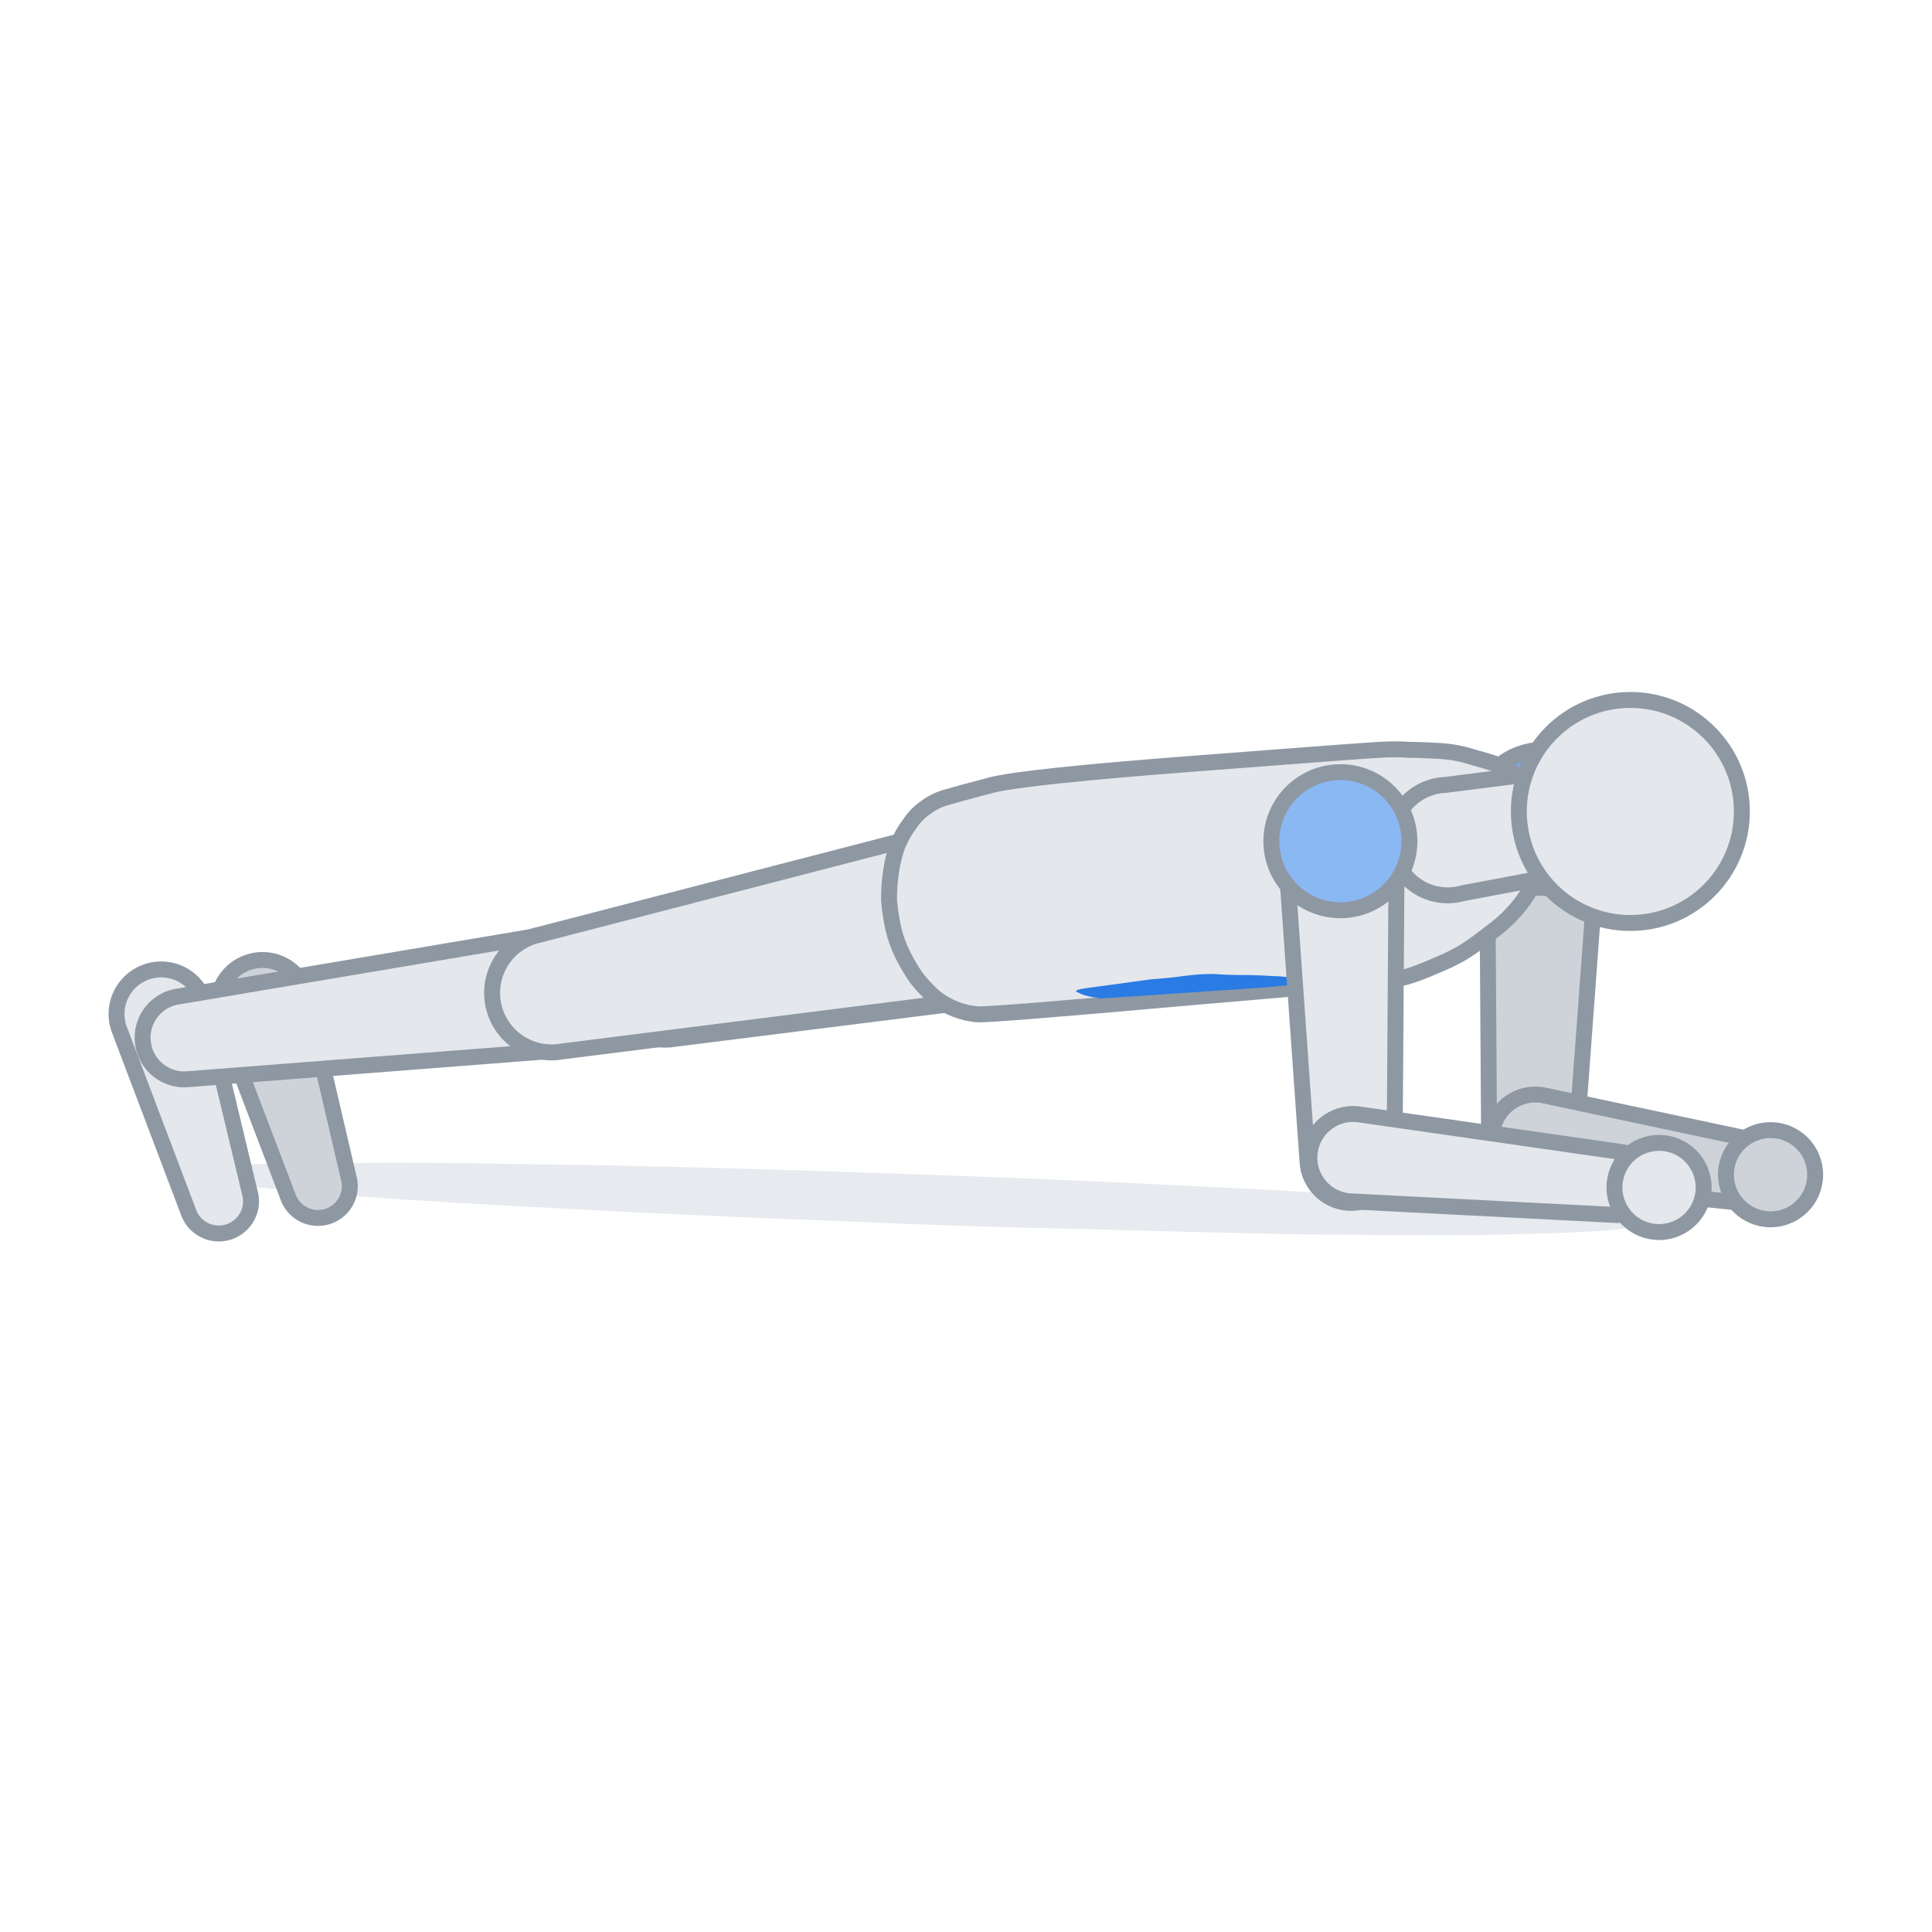
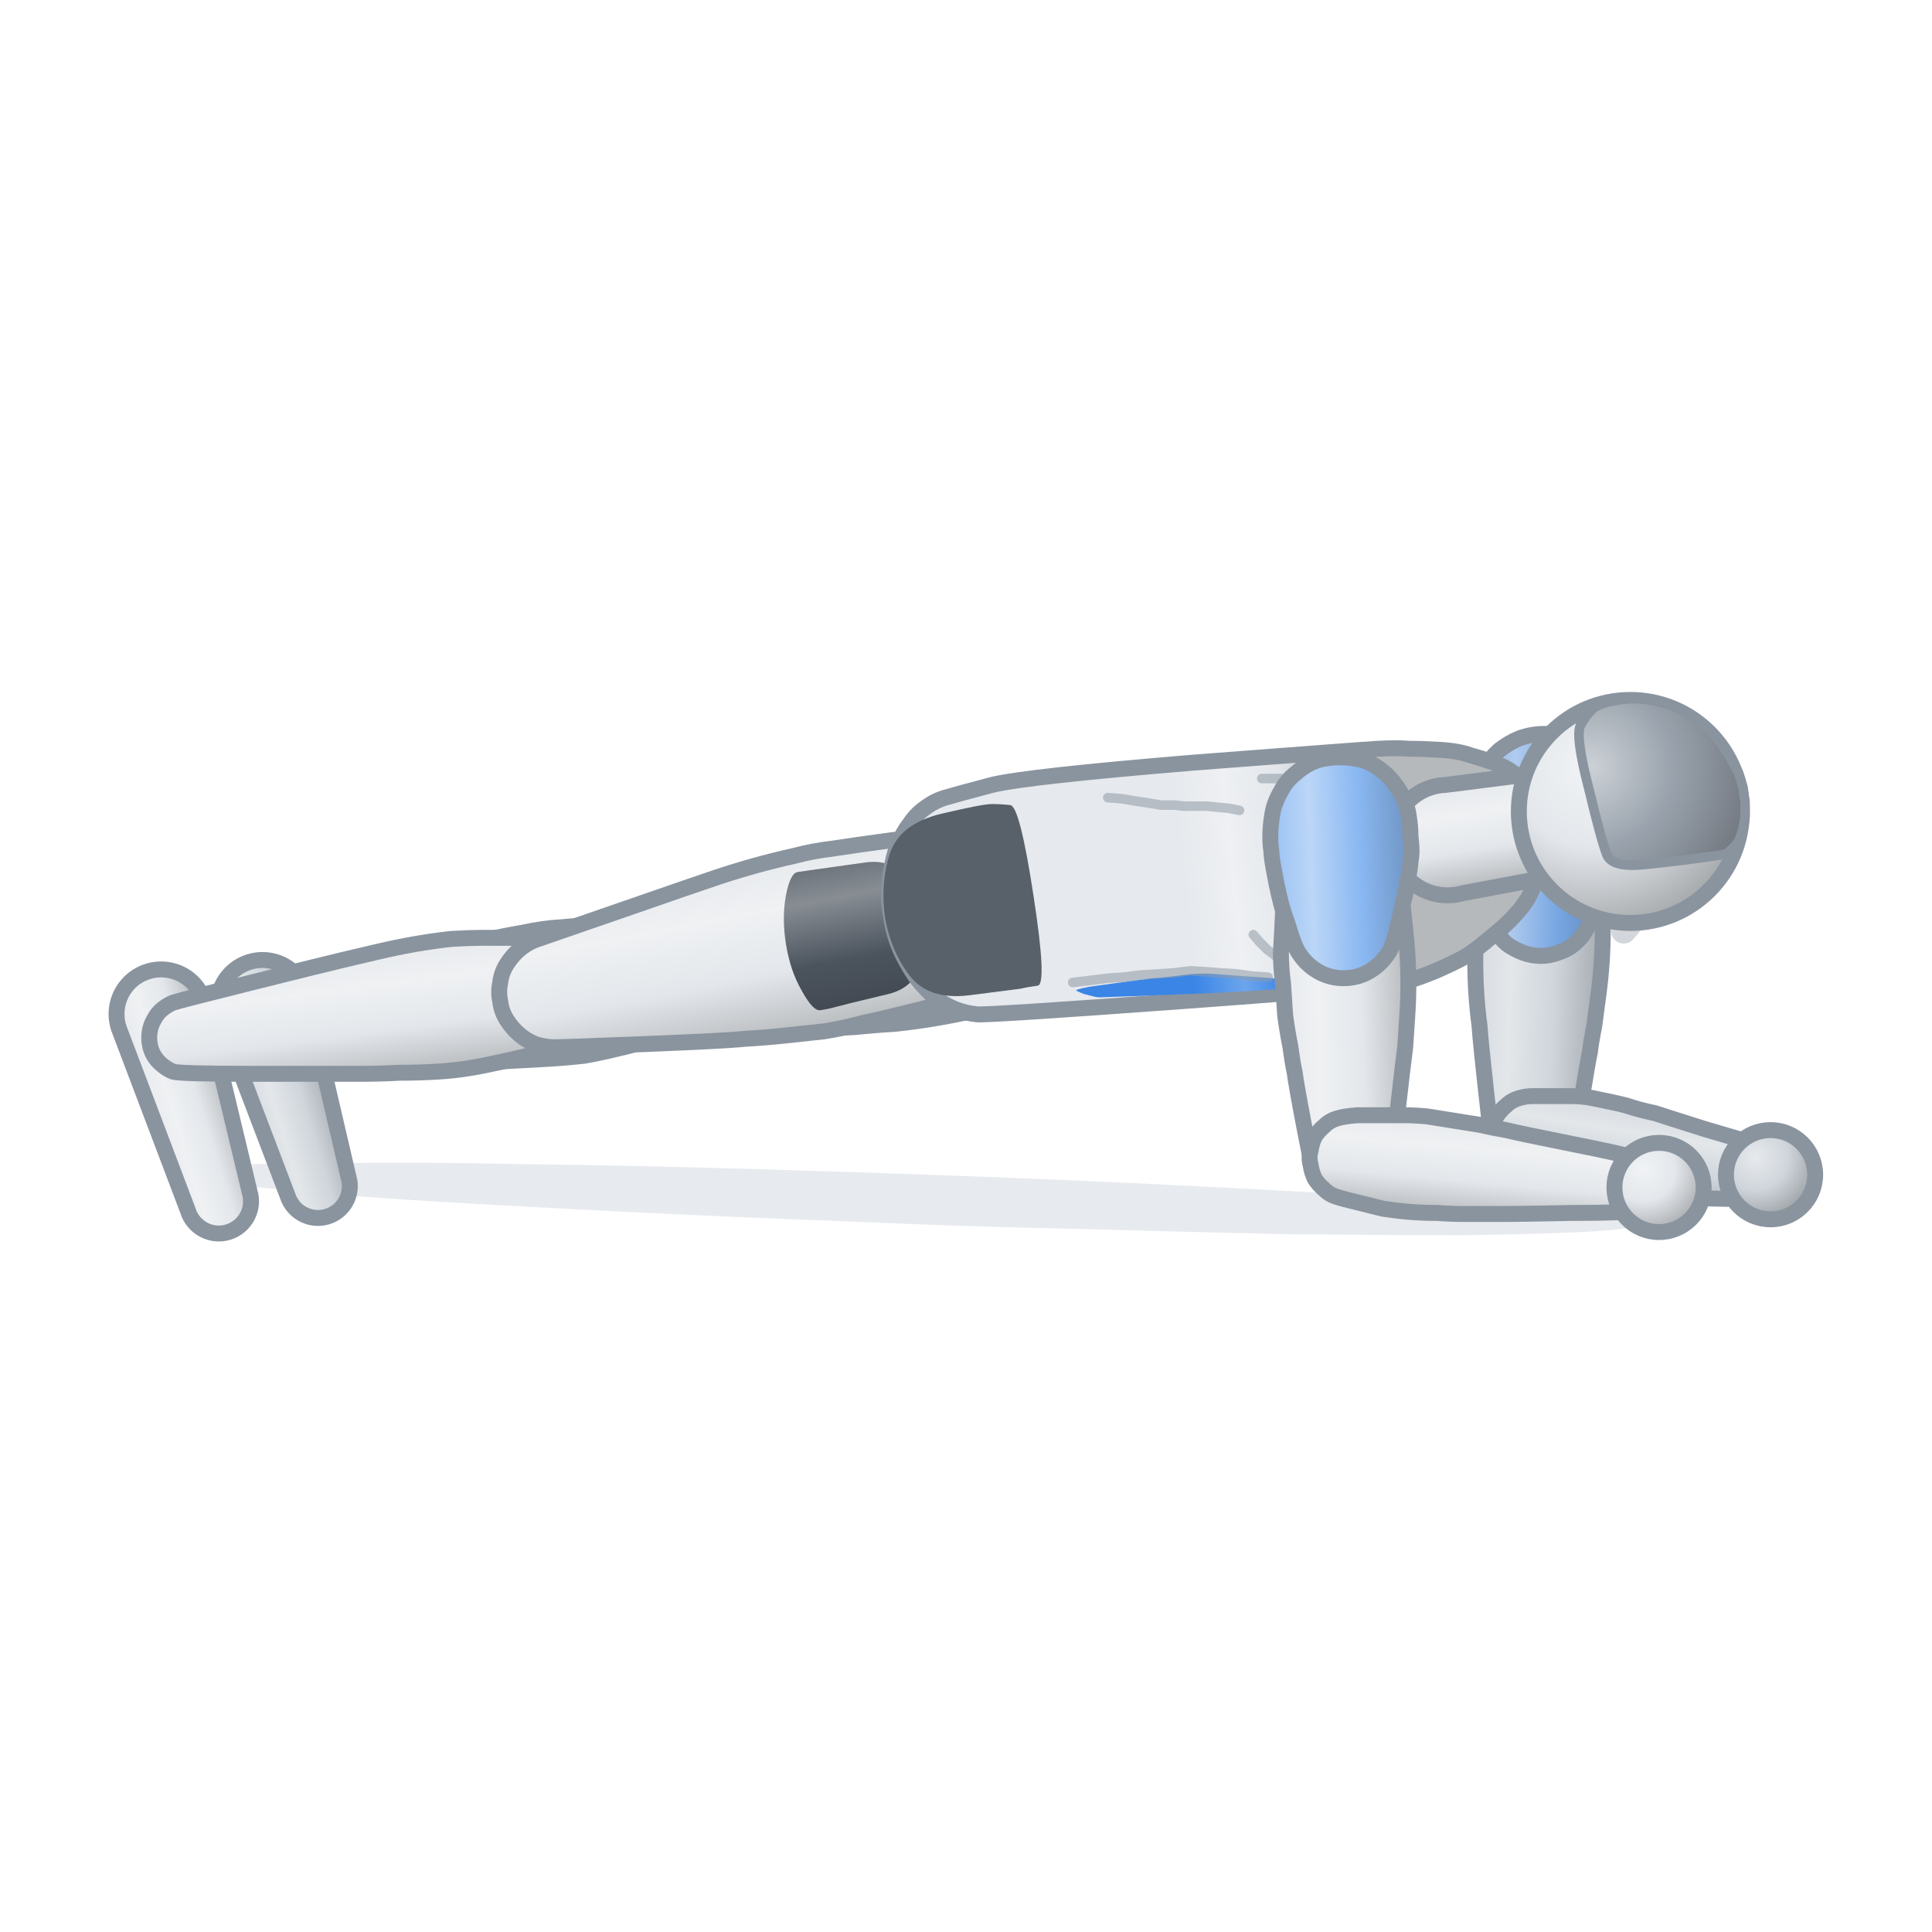
<svg xmlns="http://www.w3.org/2000/svg" viewBox="-102 -113.6 181.9 181.9">
+   <defs>
+     <linearGradient id="gae69e0" gradientUnits="userSpaceOnUse" x1="-78.7" y1="-9.2" x2="-70.6" y2="-11.6">
+       <stop offset="0" stop-color="#d4d9df" />
+       <stop offset=".3" stop-color="#e3e7ea" />
+       <stop offset=".62" stop-color="#cfd5db" />
+       <stop offset="1" stop-color="#a1a6ab" />
+     </linearGradient>
+     <linearGradient id="gae69e1" gradientUnits="userSpaceOnUse" x1="-57.8" y1="-25.8" x2="-56.2" y2="-12.5">
+       <stop offset="0" stop-color="#d4d9df" />
+       <stop offset=".3" stop-color="#e3e7ea" />
+       <stop offset=".62" stop-color="#cfd5db" />
+       <stop offset="1" stop-color="#a1a6ab" />
+     </linearGradient>
+     <linearGradient id="gae69e2" gradientUnits="userSpaceOnUse" x1="-88.1" y1="-8.1" x2="-80.1" y2="-10.6">
+       <stop offset="0" stop-color="#e6e9ed" />
+       <stop offset=".3" stop-color="#eff1f3" />
+       <stop offset=".62" stop-color="#e3e7eb" />
+       <stop offset="1" stop-color="#b1b4b7" />
+     </linearGradient>
+     <linearGradient id="gae69e3" gradientUnits="userSpaceOnUse" x1="-68" y1="-24.7" x2="-66.3" y2="-11.4">
+       <stop offset="0" stop-color="#e6e9ed" />
+       <stop offset=".3" stop-color="#eff1f3" />
+       <stop offset=".62" stop-color="#e3e7eb" />
+       <stop offset="1" stop-color="#b1b4b7" />
+     </linearGradient>
+     <linearGradient id="gae69e4" gradientUnits="userSpaceOnUse" x1="-22.7" y1="-34" x2="-19.2" y2="-15.8">
+       <stop offset="0" stop-color="#d4d9df" />
+       <stop offset=".3" stop-color="#e3e7ea" />
+       <stop offset=".62" stop-color="#cfd5db" />
+       <stop offset="1" stop-color="#a1a6ab" />
+     </linearGradient>
+     <linearGradient id="gae69e5" gradientUnits="userSpaceOnUse" x1="-22.7" y1="-34" x2="-19.2" y2="-15.8">
+       <stop offset="0" stop-color="#4f565d" />
+       <stop offset=".3" stop-color="#80858a" />
+       <stop offset=".62" stop-color="#40474f" />
+       <stop offset="1" stop-color="#353b41" />
+     </linearGradient>
+     <linearGradient id="gae69e6" gradientUnits="userSpaceOnUse" x1="-33.1" y1="-32.9" x2="-29.6" y2="-14.6">
+       <stop offset="0" stop-color="#e6e9ed" />
+       <stop offset=".3" stop-color="#eff1f3" />
+       <stop offset=".62" stop-color="#e3e7eb" />
+       <stop offset="1" stop-color="#b1b4b7" />
+     </linearGradient>
+     <linearGradient id="gae69e7" gradientUnits="userSpaceOnUse" x1="-33.1" y1="-32.9" x2="-29.6" y2="-14.6">
+       <stop offset="0" stop-color="#59616a" />
+       <stop offset=".3" stop-color="#878d93" />
+       <stop offset=".62" stop-color="#4b535d" />
+       <stop offset="1" stop-color="#3e444d" />
+     </linearGradient>
+     <linearGradient id="gae69e8" gradientUnits="userSpaceOnUse" x1="36.3" y1="-21.7" x2="49.3" y2="-21.3">
+       <stop offset="0" stop-color="#d4d9df" />
+       <stop offset=".3" stop-color="#e3e7ea" />
+       <stop offset=".62" stop-color="#cfd5db" />
+       <stop offset="1" stop-color="#a1a6ab" />
+     </linearGradient>
+     <linearGradient id="gae69e9" gradientUnits="userSpaceOnUse" x1="36.1" y1="-33.5" x2="50.3" y2="-33">
+       <stop offset="0" stop-color="#85afe5" />
+       <stop offset=".3" stop-color="#b0cbee" />
+       <stop offset=".62" stop-color="#77a6e2" />
+       <stop offset="1" stop-color="#5d81b0" />
+     </linearGradient>
+     <linearGradient id="gae69e10" gradientUnits="userSpaceOnUse" x1="9.4" y1="-30.2" x2="25.3" y2="-31.9">
+       <stop offset="0" stop-color="#e6e9ed" />
+       <stop offset=".3" stop-color="#eef0f3" />
+       <stop offset=".62" stop-color="#e3e7eb" />
+       <stop offset="1" stop-color="#b6b9bc" />
+     </linearGradient>
+     <linearGradient id="gae69e11" gradientUnits="userSpaceOnUse" x1="9.4" y1="-30.2" x2="25.3" y2="-31.9">
+       <stop offset="0" stop-color="#586069" />
+       <stop offset=".3" stop-color="#848990" />
+       <stop offset=".62" stop-color="#4b535d" />
+       <stop offset="1" stop-color="#3f454e" />
+     </linearGradient>
+     <linearGradient id="gae69e12" gradientUnits="userSpaceOnUse" x1="9.4" y1="-30.2" x2="25.3" y2="-31.9">
+       <stop offset="0" stop-color="#3a85e6" />
+       <stop offset=".3" stop-color="#6da5ed" />
+       <stop offset=".62" stop-color="#2a7be4" />
+       <stop offset="1" stop-color="#2367be" />
+     </linearGradient>
+     <linearGradient id="gae69e13" gradientUnits="userSpaceOnUse" x1="52.9" y1="-9.8" x2="51.3" y2="-0.1">
+       <stop offset="0" stop-color="#d4d9df" />
+       <stop offset=".3" stop-color="#e3e7ea" />
+       <stop offset=".62" stop-color="#cfd5db" />
+       <stop offset="1" stop-color="#a1a6ab" />
+     </linearGradient>
+     <linearGradient id="gae69e14" gradientUnits="userSpaceOnUse" x1="40.6" y1="-40.8" x2="42.3" y2="-30.5">
+       <stop offset="0" stop-color="#e6e9ed" />
+       <stop offset=".3" stop-color="#eff1f3" />
+       <stop offset=".62" stop-color="#e3e7eb" />
+       <stop offset="1" stop-color="#b1b4b7" />
+     </linearGradient>
+     <radialGradient id="gae69e15" gradientUnits="userSpaceOnUse" cx="63.3" cy="-4.6" r="6.1">
+       <stop offset="0" stop-color="#e7eaed" />
+       <stop offset=".5" stop-color="#cfd5db" />
+       <stop offset="1" stop-color="#9ba0a4" />
+     </radialGradient>
+     <radialGradient id="gae69e16" gradientUnits="userSpaceOnUse" cx="47.8" cy="-41.4" r="15.2">
+       <stop offset="0" stop-color="#f1f3f5" />
+       <stop offset=".5" stop-color="#e3e7eb" />
+       <stop offset="1" stop-color="#aaadb0" />
+     </radialGradient>
+     <radialGradient id="gae69e17" gradientUnits="userSpaceOnUse" cx="47.8" cy="-41.4" r="15.2">
+       <stop offset="0" stop-color="#ccd1d6" />
+       <stop offset=".5" stop-color="#9aa3ad" />
+       <stop offset="1" stop-color="#747a82" />
+     </radialGradient>
+     <linearGradient id="gae69e18" gradientUnits="userSpaceOnUse" x1="18.2" y1="-19.3" x2="31.2" y2="-19.7">
+       <stop offset="0" stop-color="#e6e9ed" />
+       <stop offset=".3" stop-color="#eff1f3" />
+       <stop offset=".62" stop-color="#e3e7eb" />
+       <stop offset="1" stop-color="#b1b4b7" />
+     </linearGradient>
+     <linearGradient id="gae69e19" gradientUnits="userSpaceOnUse" x1="17.3" y1="-30.9" x2="31.4" y2="-31.4">
+       <stop offset="0" stop-color="#96bff3" />
+       <stop offset=".3" stop-color="#bbd6f7" />
+       <stop offset=".62" stop-color="#8ab8f2" />
+       <stop offset="1" stop-color="#6c90bd" />
+     </linearGradient>
+     <linearGradient id="gae69e20" gradientUnits="userSpaceOnUse" x1="38.3" y1="-8.3" x2="37.4" y2="1.5">
+       <stop offset="0" stop-color="#e6e9ed" />
+       <stop offset=".3" stop-color="#eff1f3" />
+       <stop offset=".62" stop-color="#e3e7eb" />
+       <stop offset="1" stop-color="#b1b4b7" />
+     </linearGradient>
+     <radialGradient id="gae69e21" gradientUnits="userSpaceOnUse" cx="52.7" cy="-3.5" r="6.1">
+       <stop offset="0" stop-color="#f1f3f5" />
+       <stop offset=".5" stop-color="#e3e7eb" />
+       <stop offset="1" stop-color="#aaadb0" />
+     </radialGradient>
+   </defs>
  <path d="M-11.9,-2.9Q-1.1,-2.5 9,-2Q19.1,-1.5 27.5,-1Q35.8,-0.4 41.5,0.1Q47.3,0.6 49.9,1.1Q52.5,1.5 51.7,1.9Q50.9,2.2 46.8,2.4Q42.6,2.6 35.6,2.7Q28.6,2.7 19.3,2.6Q10.1,2.4 -0.5,2.1Q-11.1,1.9 -22,1.4Q-32.9,1 -43,0.5Q-53,0 -61.4,-0.5Q-69.7,-1 -75.4,-1.6Q-81.2,-2.1 -83.8,-2.5Q-86.4,-3 -85.6,-3.3Q-84.8,-3.7 -80.7,-3.9Q-76.6,-4.1 -69.5,-4.1Q-62.5,-4.2 -53.2,-4Q-44,-3.9 -33.4,-3.6Q-22.8,-3.3 -11.9,-2.9Z" fill="#e7eaee" />
-   <path d="M-81.2,-17.5L-74.8,-0.7A3,3 0 0 0 -69.1,-2.4L-73.2,-20A4.2,4.2 0 1 0 -81.2,-17.5Z" fill="#cdd3d9" stroke="#8e98a3" stroke-width="1.5" stroke-linejoin="round" />
-   <path d="M-40,-26.8L-75.6,-20.8A3.9,3.9 0 0 0 -74.6,-13.1L-38.7,-15.9A5.5,5.5 0 1 0 -40,-26.8Z" fill="#cdd3d9" stroke="#8e98a3" stroke-width="1.5" stroke-linejoin="round" />
-   <path d="M-90.7,-16.5L-84.3,0.4A3,3 0 0 0 -78.5,-1.4L-82.7,-18.9A4.2,4.2 0 1 0 -90.7,-16.5Z" fill="#e4e7eb" stroke="#8e98a3" stroke-width="1.5" stroke-linejoin="round" />
-   <path d="M-50.7,-25.6L-85.1,-19.8A3.9,3.9 0 0 0 -84.2,-12L-49.4,-14.7A5.5,5.5 0 1 0 -50.7,-25.6Z" fill="#e4e7eb" stroke="#8e98a3" stroke-width="1.5" stroke-linejoin="round" />
-   <path d="M-4.9,-36.1L-40.5,-26.8A5.6,5.6 0 0 0 -38.4,-15.8L-1.8,-20.4A8,8 0 1 0 -4.9,-36.1Z" fill="#cdd3d9" stroke="#8e98a3" stroke-width="1.5" stroke-linejoin="round" />
-   <path d="M-14.9,-35L-51.2,-25.6A5.6,5.6 0 0 0 -49.1,-14.6L-11.9,-19.3A8,8 0 1 0 -14.9,-35Z" fill="#e4e7eb" stroke="#8e98a3" stroke-width="1.5" stroke-linejoin="round" />
-   <path d="M38,-36.5L38.2,-6.5A4.1,4.1 0 0 0 46.4,-6.2L48.6,-36.1A5.3,5.3 0 1 0 38,-36.5Z" fill="#cdd3d9" stroke="#8e98a3" stroke-width="1.5" stroke-linejoin="round" />
-   <path d="M36.8,-36.5a6.5,6.5 0 1 0 13,0a6.5,6.5 0 1 0 -13,0Z" fill="#77a6e2" stroke="#8e98a3" stroke-width="1.5" stroke-linejoin="round" />
-   <path d="M-18.3,-28.9Q-18.3,-30.3 -18.1,-31.6Q-17.9,-32.9 -17.5,-34Q-17,-35.2 -16.3,-36.1Q-15.7,-37 -14.8,-37.6Q-14,-38.2 -13,-38.5Q-12,-38.8 -8.6,-39.7Q-5.3,-40.5 10.4,-41.7Q26,-42.9 27.8,-43Q29.5,-43.1 30.7,-43Q31.8,-43 33.5,-42.9Q35.2,-42.8 36.7,-42.3Q38.2,-41.9 39,-41.6Q39.7,-41.4 40.4,-40.9Q41.1,-40.4 41.7,-39.7Q42.2,-39.1 42.6,-38.3Q43.1,-37.5 43.3,-36.6Q43.5,-35.7 43.5,-34.8Q43.6,-33.9 43.4,-33Q43.2,-32.1 42.9,-31.4Q42.5,-30.6 41.8,-29.4Q41.1,-28.3 40.3,-27.5Q39.6,-26.7 38.1,-25.6Q36.7,-24.5 35.7,-23.9Q34.7,-23.3 33,-22.6Q31.4,-21.9 30.3,-21.6Q29.1,-21.3 10.1,-19.7Q-9,-18 -10,-18.1Q-11.1,-18.2 -12.1,-18.6Q-13.1,-19 -14,-19.7Q-14.9,-20.5 -15.7,-21.5Q-16.4,-22.5 -17,-23.7Q-17.6,-24.9 -17.9,-26.2Q-18.2,-27.6 -18.3,-28.9Z" fill="#e4e7eb" stroke="#8e98a3" stroke-width="1.5" stroke-linejoin="round" />
-   <path d="M-0.6,-20.2Q-1,-20.4 0.5,-20.6Q2,-20.8 3.5,-21Q5,-21.2 6.4,-21.4Q7.9,-21.5 9.4,-21.7Q10.8,-21.9 12.2,-21.9Q13.6,-21.8 15,-21.8Q16.4,-21.8 17.8,-21.7Q19.2,-21.7 20.7,-21.3Q22.3,-20.9 12.1,-20.3Q2,-19.6 1.6,-19.6Q1.2,-19.7 0.9,-19.7Q0.5,-19.8 0.1,-19.9Q-0.2,-20 -0.6,-20.2Z" fill="#2a7be4" />
-   <path d="M41.9,-2.4L61.5,-0.4A3,3 0 0 0 62.5,-6.4L43.2,-10.5A4.1,4.1 0 1 0 41.9,-2.4Z" fill="#cdd3d9" stroke="#8e98a3" stroke-width="1.5" stroke-linejoin="round" />
-   <path d="M35.7,-29.5L49,-32A4.8,4.8 0 0 0 47.5,-41.4L34.1,-39.7A5.2,5.2 0 1 0 35.7,-29.5Z" fill="#e4e7eb" stroke="#8e98a3" stroke-width="1.5" stroke-linejoin="round" />
-   <path d="M60.5,-3a4.2,4.2 0 1 0 8.4,0a4.2,4.2 0 1 0 -8.4,0Z" fill="#cdd3d9" stroke="#8e98a3" stroke-width="1.5" stroke-linejoin="round" />
-   <path d="M41,-37.2a10.5,10.5 0 1 0 21,0a10.5,10.5 0 1 0 -21,0Z" fill="#e4e7eb" stroke="#8e98a3" stroke-width="1.5" stroke-linejoin="round" />
-   <path d="M19,-34L21.1,-4.3A4.1,4.1 0 0 0 29.3,-4.6L29.5,-34.3A5.3,5.3 0 1 0 19,-34Z" fill="#e4e7eb" stroke="#8e98a3" stroke-width="1.5" stroke-linejoin="round" />
-   <path d="M17.7,-34.4a6.5,6.5 0 1 0 13,0a6.5,6.5 0 1 0 -13,0Z" fill="#8ab8f2" stroke="#8e98a3" stroke-width="1.5" stroke-linejoin="round" />
-   <path d="M25,-0.5L50.3,0.8A3,3 0 0 0 50.9,-5.1L25.8,-8.7A4.1,4.1 0 1 0 25,-0.5Z" fill="#e4e7eb" stroke="#8e98a3" stroke-width="1.5" stroke-linejoin="round" />
-   <path d="M50,-1.8a4.2,4.2 0 1 0 8.4,0a4.2,4.2 0 1 0 -8.4,0Z" fill="#e4e7eb" stroke="#8e98a3" stroke-width="1.5" stroke-linejoin="round" />
+   <path d="M-81.2,-17.5L-74.8,-0.7A3,3 0 0 0 -69.1,-2.4L-73.2,-20A4.2,4.2 0 1 0 -81.2,-17.5Z" fill="url(#gae69e0)" stroke="#8a949f" stroke-width="1.5" stroke-linejoin="round" />
+   <path d="M-78.3,-16.4Q-78.4,-17 -78.3,-17.6Q-78.2,-18.2 -77.9,-18.7Q-77.6,-19.2 -77.2,-19.6Q-76.7,-20 -76.1,-20.2Q-75.5,-20.4 -68.5,-22.2Q-61.5,-23.9 -59.8,-24.3Q-58,-24.8 -56.2,-25.1Q-54.5,-25.5 -52.7,-25.8Q-50.9,-26.2 -49.1,-26.3Q-47.3,-26.5 -43.7,-26.5Q-40,-26.5 -39.1,-26.5Q-38.2,-26.5 -37.4,-26.2Q-36.5,-25.9 -35.8,-25.3Q-35.1,-24.7 -34.7,-24Q-34.2,-23.2 -34.1,-22.3Q-33.9,-21.4 -34.1,-20.5Q-34.2,-19.6 -34.7,-18.8Q-35.1,-18.1 -35.8,-17.5Q-36.5,-16.9 -37.4,-16.6Q-38.2,-16.3 -41.7,-15.4Q-45.2,-14.5 -47,-14.2Q-48.8,-14 -50.6,-13.9Q-52.4,-13.8 -54.2,-13.7Q-56,-13.6 -57.9,-13.6Q-59.7,-13.6 -67,-13.6Q-74.3,-13.5 -74.9,-13.5Q-75.5,-13.5 -76.1,-13.7Q-76.7,-14 -77.2,-14.3Q-77.6,-14.7 -77.9,-15.3Q-78.2,-15.8 -78.3,-16.4Z" fill="url(#gae69e1)" stroke="#8a949f" stroke-width="1.5" stroke-linejoin="round" />
+   <path d="M-90.7,-16.5L-84.3,0.4A3,3 0 0 0 -78.5,-1.4L-82.7,-18.9A4.2,4.2 0 1 0 -90.7,-16.5Z" fill="url(#gae69e2)" stroke="#8a949f" stroke-width="1.5" stroke-linejoin="round" />
+   <path d="M-87.9,-15.3Q-88,-15.9 -87.9,-16.5Q-87.8,-17.1 -87.5,-17.6Q-87.2,-18.2 -86.7,-18.6Q-86.2,-19 -85.7,-19.2Q-85.1,-19.4 -78.3,-21.1Q-71.5,-22.8 -69.8,-23.2Q-68.1,-23.6 -66.4,-24Q-64.7,-24.4 -63,-24.7Q-61.3,-25 -59.5,-25.2Q-57.8,-25.3 -56.7,-25.3Q-55.7,-25.3 -52.3,-25.3Q-48.9,-25.3 -48,-25Q-47.2,-24.7 -46.5,-24.1Q-45.8,-23.5 -45.4,-22.8Q-44.9,-22 -44.7,-21.1Q-44.6,-20.2 -44.7,-19.3Q-44.9,-18.4 -45.4,-17.6Q-45.8,-16.9 -46.5,-16.3Q-47.2,-15.7 -48,-15.4Q-48.9,-15.1 -52.3,-14.2Q-55.7,-13.4 -57.4,-13.1Q-59.1,-12.8 -60.9,-12.7Q-62.6,-12.6 -64.4,-12.6Q-66.2,-12.5 -67.9,-12.5Q-69.7,-12.5 -70.6,-12.5Q-71.5,-12.5 -78.3,-12.5Q-85.1,-12.5 -85.7,-12.7Q-86.2,-12.9 -86.7,-13.3Q-87.2,-13.7 -87.5,-14.2Q-87.8,-14.7 -87.9,-15.3Z" fill="url(#gae69e3)" stroke="#8a949f" stroke-width="1.5" stroke-linejoin="round" />
+   <path d="M-44.3,-20.5Q-44.4,-21.4 -44.3,-22.3Q-44.1,-23.2 -43.6,-24Q-43.2,-24.8 -42.5,-25.4Q-41.8,-26 -40.9,-26.3Q-40,-26.6 -33,-29.1Q-25.9,-31.6 -24.1,-32.1Q-22.4,-32.7 -20.6,-33.2Q-18.8,-33.8 -17,-34.2Q-15.2,-34.6 -13.4,-34.9Q-11.5,-35.1 -7.9,-35.6Q-4.2,-36.1 -2.8,-36.1Q-1.5,-36.1 -0.2,-35.6Q1.1,-35.1 2.1,-34.3Q3.1,-33.4 3.8,-32.2Q4.5,-31 4.7,-29.7Q5,-28.4 4.7,-27Q4.5,-25.7 3.8,-24.5Q3.1,-23.4 2.1,-22.5Q1.1,-21.6 -0.2,-21.2Q-1.5,-20.7 -5.1,-19.8Q-8.7,-18.8 -10.5,-18.4Q-12.3,-18 -14.1,-17.7Q-15.9,-17.4 -17.8,-17.2Q-19.6,-17.1 -21.5,-16.9Q-23.3,-16.8 -30.8,-16.5Q-38.2,-16.2 -39.1,-16.2Q-40,-16.2 -40.9,-16.5Q-41.8,-16.8 -42.5,-17.4Q-43.2,-18 -43.6,-18.8Q-44.1,-19.6 -44.3,-20.5Z" fill="url(#gae69e4)" stroke="#8a949f" stroke-width="1.5" stroke-linejoin="round" />
+   <path d="M-17.9,-25.8Q-18.3,-28.3 -17.9,-30.4Q-17.4,-32.5 -16.7,-32.6Q-16,-32.8 -15.4,-32.9Q-14.7,-33 -10.5,-33.6Q-6.3,-34.1 -5.2,-28.1Q-4.2,-22.1 -8.4,-21.1Q-12.5,-20.1 -13.2,-19.9Q-13.9,-19.8 -14.5,-19.6Q-15.2,-19.5 -16.4,-21.4Q-17.5,-23.3 -17.9,-25.8Z" fill="url(#gae69e5)" />
+   <path d="M-54.9,-19.3Q-55.1,-20.2 -54.9,-21.1Q-54.8,-22 -54.3,-22.8Q-53.8,-23.6 -53.1,-24.2Q-52.4,-24.8 -51.6,-25.1Q-50.7,-25.4 -43.5,-27.9Q-36.3,-30.4 -34.5,-31Q-32.7,-31.6 -30.9,-32.1Q-29.1,-32.6 -27.3,-33Q-25.4,-33.5 -23.6,-33.7Q-21.7,-34 -18,-34.5Q-14.3,-34.9 -12.9,-34.9Q-11.5,-34.9 -10.3,-34.5Q-9,-34 -8,-33.1Q-6.9,-32.3 -6.3,-31.1Q-5.6,-29.9 -5.3,-28.6Q-5.1,-27.3 -5.3,-25.9Q-5.6,-24.6 -6.3,-23.4Q-6.9,-22.2 -8,-21.4Q-9,-20.5 -10.3,-20Q-11.5,-19.6 -15.2,-18.6Q-18.8,-17.7 -20.7,-17.3Q-22.5,-16.8 -24.4,-16.5Q-26.2,-16.3 -28.1,-16.1Q-30,-15.9 -31.8,-15.8Q-33.7,-15.6 -41.3,-15.3Q-48.9,-15 -49.8,-15Q-50.7,-15 -51.6,-15.3Q-52.4,-15.6 -53.1,-16.2Q-53.8,-16.8 -54.3,-17.6Q-54.8,-18.4 -54.9,-19.3Z" fill="url(#gae69e6)" stroke="#8a949f" stroke-width="1.5" stroke-linejoin="round" />
+   <path d="M-28,-24.7Q-28.4,-27.2 -28,-29.3Q-27.6,-31.4 -26.9,-31.5Q-26.2,-31.6 -25.5,-31.7Q-24.8,-31.8 -20.5,-32.4Q-16.2,-33 -15.2,-27Q-14.2,-21 -18.4,-20Q-22.6,-19 -23.3,-18.8Q-24,-18.6 -24.7,-18.5Q-25.4,-18.3 -26.5,-20.3Q-27.6,-22.2 -28,-24.7Z" fill="url(#gae69e7)" />
+   <path d="M36.9,-23Q36.9,-24.5 37,-26Q37.1,-27.5 37.7,-32Q38.2,-36.5 38.4,-37.4Q38.5,-38.2 39,-39Q39.4,-39.8 40.1,-40.3Q40.8,-40.9 41.6,-41.2Q42.4,-41.5 43.3,-41.5Q44.2,-41.5 45,-41.2Q45.9,-40.9 46.5,-40.3Q47.2,-39.8 47.7,-39Q48.1,-38.2 48.3,-37.4Q48.4,-36.5 48.7,-32Q48.9,-27.5 48.9,-26Q48.9,-24.5 48.8,-23Q48.7,-21.5 48.5,-20Q48.3,-18.5 48.1,-17Q47.8,-15.5 47.7,-14.6Q47.5,-13.7 46.8,-9.4Q46,-5.2 45.7,-4.6Q45.3,-4 44.8,-3.6Q44.3,-3.1 43.6,-2.9Q43,-2.7 42.3,-2.7Q41.6,-2.7 41,-2.9Q40.4,-3.1 39.9,-3.6Q39.3,-4 39,-4.6Q38.7,-5.2 38.5,-5.8Q38.4,-6.5 37.9,-11Q37.4,-15.5 37.3,-17Q37.1,-18.5 37,-20Q36.9,-21.5 36.9,-23Z" fill="url(#gae69e8)" stroke="#8a949f" stroke-width="1.5" stroke-linejoin="round" />
+   <path d="M36.7,-35.6Q36.7,-36.1 36.7,-37Q36.8,-38 37,-39.1Q37.2,-40.2 37.7,-41.2Q38.3,-42.2 39.2,-43Q40.1,-43.7 41.1,-44.1Q42.2,-44.5 43.4,-44.5Q44.5,-44.5 45.6,-44.1Q46.7,-43.7 47.5,-43Q48.4,-42.2 49,-41.2Q49.6,-40.2 49.8,-39.1Q50,-38 50,-37Q49.9,-36.1 49.9,-35.6Q49.9,-35.1 49.7,-34Q49.5,-32.9 49.4,-32.4Q49.3,-32 49.2,-31.5Q49.1,-31.1 49,-30.7Q48.8,-30.2 48.3,-28.5Q47.8,-26.8 47.3,-26Q46.9,-25.3 46.2,-24.7Q45.6,-24.2 44.7,-23.9Q43.9,-23.6 43.1,-23.6Q42.2,-23.6 41.4,-23.9Q40.6,-24.2 39.9,-24.7Q39.2,-25.3 38.8,-26Q38.4,-26.8 37.9,-28.5Q37.5,-30.2 37.4,-30.7Q37.3,-31.1 37.3,-31.5Q37.2,-32 37,-33.1Q36.8,-34.2 36.7,-34.7Q36.7,-35.1 36.7,-35.6Z" fill="url(#gae69e9)" stroke="#8a949f" stroke-width="1.5" stroke-linejoin="round" />
+   <path d="M-18.3,-28.9Q-18.3,-30.3 -18.1,-31.6Q-17.9,-32.9 -17.5,-34Q-17,-35.2 -16.3,-36.1Q-15.7,-37 -14.8,-37.6Q-14,-38.2 -13,-38.5Q-12,-38.8 -8.6,-39.7Q-5.3,-40.5 10.4,-41.8Q26,-43 27.7,-43.1Q29.5,-43.2 30.7,-43.1Q31.9,-43.1 33.6,-43Q35.3,-42.9 36.4,-42.5Q37.5,-42.2 38.6,-41.8Q39.7,-41.4 40.4,-40.9Q41.1,-40.4 41.7,-39.7Q42.2,-39.1 42.6,-38.3Q43.1,-37.5 43.3,-36.6Q43.5,-35.7 43.5,-34.8Q43.6,-33.9 43.4,-33Q43.2,-32.1 42.8,-31.1Q42.4,-30.1 41.9,-29.1Q41.3,-28.1 40.5,-27.3Q39.8,-26.5 38.3,-25.3Q36.9,-24.1 35.9,-23.5Q34.8,-22.9 33.2,-22.2Q31.5,-21.5 30.4,-21.2Q29.2,-20.8 10.1,-19.4Q-9,-18 -10,-18.1Q-11.1,-18.2 -12.1,-18.6Q-13.1,-19 -14,-19.7Q-14.9,-20.5 -15.7,-21.5Q-16.4,-22.5 -17,-23.7Q-17.6,-24.9 -17.9,-26.2Q-18.2,-27.6 -18.3,-28.9Z" fill="url(#gae69e10)" stroke="#8a949f" stroke-width="1.5" stroke-linejoin="round" />
+   <path d="M-18.7,-27.4Q-19.1,-30.6 -18.2,-33.3Q-17.2,-36.1 -13.3,-37Q-9.5,-37.9 -8.6,-37.9Q-7.8,-37.9 -6.9,-37.8Q-6,-37.8 -4.7,-29.3Q-3.4,-20.9 -4.3,-20.8Q-5.1,-20.7 -6,-20.5Q-6.8,-20.4 -10.7,-19.9Q-14.6,-19.4 -16.4,-21.8Q-18.2,-24.2 -18.7,-27.4Z" fill="url(#gae69e11)" />
+   <path d="M-0.6,-20.3Q-1,-20.4 0.6,-20.7Q2.1,-20.9 3.5,-21.1Q5,-21.3 6.5,-21.5Q8,-21.6 9.4,-21.8Q10.9,-22 12.3,-21.9Q13.7,-21.8 15,-21.7Q16.4,-21.6 17.8,-21.5Q19.1,-21.4 20.7,-21Q22.3,-20.6 12.1,-20.1Q2,-19.7 1.6,-19.7Q1.2,-19.7 0.9,-19.8Q0.5,-19.9 0.1,-20Q-0.2,-20.1 -0.6,-20.3Z" fill="url(#gae69e12)" />
+   <path d="M16,-25.6L16.6,-24.9L17.3,-24.2L18.1,-23.6L18.8,-23L19.7,-22.5L20.5,-22.1L21.4,-21.7L22.3,-21.3" fill="none" stroke="#8f99a4" stroke-opacity=".55" stroke-width="0.9" stroke-linecap="round" />
+   <path d="M-1,-21.1L0.7,-21.3L2.3,-21.5L3.8,-21.6L5.4,-21.8L7,-21.9L8.5,-22L10.1,-22.2L11.6,-22.1L13,-22L14.5,-21.9L15.9,-21.7L17.4,-21.6" fill="none" stroke="#8f99a4" stroke-opacity=".55" stroke-width="0.9" stroke-linecap="round" />
+   <path d="M16.8,-40.3L17.4,-40.3L18,-40.3L18.6,-40.3L19.2,-40.2L19.8,-40.2L20.4,-40.2L21,-40.2L21.5,-40.1L22.2,-40.1L22.9,-40L23.6,-39.9L24.4,-39.8" fill="none" stroke="#8f99a4" stroke-opacity=".55" stroke-width="0.9" stroke-linecap="round" />
+   <path d="M2.3,-38.5L3.6,-38.4L4.8,-38.2L6.1,-38L7.3,-37.8L8.5,-37.8L9.5,-37.7L10.6,-37.7L11.6,-37.7L12.6,-37.6L13.7,-37.5L14.7,-37.3" fill="none" stroke="#8f99a4" stroke-opacity=".55" stroke-width="0.9" stroke-linecap="round" />
+   <path d="M38.4,-5.8Q38.3,-6.5 38.4,-7.2Q38.6,-7.9 38.9,-8.5Q39.3,-9.1 39.8,-9.5Q40.3,-10 41,-10.2Q41.6,-10.4 42.3,-10.4Q43,-10.4 44,-10.4Q45,-10.4 46,-10.4Q47,-10.4 48,-10.2Q49,-10 49.9,-9.8Q50.9,-9.6 51.8,-9.3Q52.8,-9 53.8,-8.8Q54.7,-8.5 58.5,-7.3Q62.3,-6.2 62.8,-6Q63.3,-5.8 63.6,-5.5Q64,-5.2 64.2,-4.8Q64.5,-4.4 64.6,-3.9Q64.7,-3.4 64.6,-2.9Q64.5,-2.5 64.2,-2Q64,-1.6 63.6,-1.3Q63.3,-1 62.8,-0.8Q62.3,-0.7 61.9,-0.7Q61.4,-0.7 57.4,-0.8Q53.4,-0.8 52.4,-0.9Q51.4,-0.9 50.4,-0.9Q49.4,-1 48.4,-1Q47.4,-1.1 46.4,-1.2Q45.4,-1.4 44.5,-1.7Q43.5,-2 42.6,-2.3Q41.6,-2.6 41,-2.8Q40.3,-3 39.8,-3.5Q39.3,-3.9 38.9,-4.5Q38.6,-5.1 38.4,-5.8Z" fill="url(#gae69e13)" stroke="#8a949f" stroke-width="1.5" stroke-linejoin="round" />
+   <path d="M35.7,-29.5L49,-32A4.8,4.8 0 0 0 47.5,-41.4L34.1,-39.7A5.2,5.2 0 1 0 35.7,-29.5Z" fill="url(#gae69e14)" stroke="#8a949f" stroke-width="1.5" stroke-linejoin="round" />
+   <path d="M60.5,-3a4.2,4.2 0 1 0 8.4,0a4.2,4.2 0 1 0 -8.4,0Z" fill="url(#gae69e15)" stroke="#8a949f" stroke-width="1.5" stroke-linejoin="round" />
+   <path d="M50.8,-28.9L49.8,-26.5A1.2,1.2 0 0 0 51.8,-25.2L53.5,-27.2A1.6,1.6 0 1 0 50.8,-28.9Z" fill="#d3d7db" />
+   <path d="M41,-37.2a10.5,10.5 0 1 0 21,0a10.5,10.5 0 1 0 -21,0Z" fill="url(#gae69e16)" stroke="#8a949f" stroke-width="1.5" stroke-linejoin="round" />
+   <path d="M47.6,-39.3Q46.3,-44.3 46.8,-45.3Q47.3,-46.2 47.9,-46.8Q48.5,-47.4 50.4,-47.7Q52.3,-48 54.2,-47.5Q56,-47.1 57.5,-46Q59,-45 59.9,-43.8Q60.8,-42.5 61.1,-41.9Q61.4,-41.4 61.7,-40.8Q61.9,-40.2 62.1,-39.5Q62.2,-38.8 62.3,-38.1Q62.3,-37.4 62.3,-36.7Q62.2,-36 62.1,-35.5Q61.9,-34.9 61.7,-34.4Q61.4,-34 61.1,-33.7Q60.8,-33.4 60.5,-33.2Q60.1,-33.1 57.9,-32.8Q55.8,-32.5 52.8,-32.2Q49.8,-31.9 49.3,-33.1Q48.8,-34.3 47.6,-39.3Z" fill="url(#gae69e17)" stroke="#8a949f" stroke-width="0.9" stroke-linejoin="round" />
+   <path d="M18.8,-21Q18.6,-22.5 18.6,-23.9Q18.7,-25.4 18.9,-29.9Q19.1,-34.4 19.3,-35.2Q19.4,-36.1 19.9,-36.9Q20.3,-37.6 21,-38.2Q21.7,-38.8 22.5,-39.1Q23.4,-39.4 24.2,-39.4Q25.1,-39.4 26,-39.1Q26.8,-38.8 27.5,-38.2Q28.1,-37.6 28.6,-36.9Q29,-36.1 29.2,-35.2Q29.3,-34.4 29.9,-29.9Q30.4,-25.4 30.5,-23.9Q30.6,-22.5 30.6,-21Q30.6,-19.5 30.5,-18Q30.4,-16.5 30.3,-15Q30.1,-13.5 29.6,-9.1Q29.1,-4.6 29,-3.9Q28.9,-3.3 28.6,-2.7Q28.2,-2.1 27.7,-1.7Q27.2,-1.2 26.5,-1Q25.9,-0.8 25.2,-0.8Q24.6,-0.8 23.9,-1Q23.3,-1.2 22.8,-1.7Q22.2,-2.1 21.9,-2.7Q21.6,-3.3 20.8,-7.5Q20,-11.7 19.9,-12.6Q19.7,-13.5 19.5,-15Q19.2,-16.5 19,-18Q18.9,-19.5 18.8,-21Z" fill="url(#gae69e18)" stroke="#8a949f" stroke-width="1.5" stroke-linejoin="round" />
+   <path d="M17.6,-34.9Q17.6,-35.8 17.8,-37Q18,-38.1 18.6,-39.1Q19.1,-40.1 20,-40.8Q20.9,-41.6 22,-42Q23,-42.3 24.2,-42.3Q25.3,-42.3 26.4,-42Q27.5,-41.6 28.4,-40.8Q29.2,-40.1 29.8,-39.1Q30.4,-38.1 30.6,-37Q30.8,-35.8 30.8,-34.9Q30.9,-34 30.9,-33.5Q30.9,-33 30.8,-32.5Q30.8,-32.1 30.6,-31Q30.4,-29.9 30.3,-29.4Q30.2,-29 30.1,-28.6Q30,-28.1 29.6,-26.4Q29.2,-24.7 28.8,-24Q28.3,-23.2 27.7,-22.7Q27,-22.1 26.2,-21.8Q25.4,-21.5 24.5,-21.5Q23.6,-21.5 22.8,-21.8Q22,-22.1 21.3,-22.7Q20.7,-23.2 20.2,-24Q19.8,-24.7 19.3,-26.4Q18.7,-28.1 18.6,-28.6Q18.5,-29 18.4,-29.4Q18.3,-29.9 18.2,-30.3Q18.1,-30.8 17.9,-31.9Q17.7,-33 17.7,-33.5Q17.6,-34 17.6,-34.9Z" fill="url(#gae69e19)" stroke="#8a949f" stroke-width="1.5" stroke-linejoin="round" />
+   <path d="M21.4,-3.9Q21.2,-4.6 21.4,-5.3Q21.5,-6 21.8,-6.6Q22.2,-7.2 22.7,-7.6Q23.2,-8.1 23.9,-8.3Q24.5,-8.5 25.8,-8.6Q27,-8.6 28.2,-8.6Q29.5,-8.6 30.3,-8.6Q31.1,-8.6 32.3,-8.5Q33.6,-8.3 34.8,-8.1Q36.1,-7.9 37.3,-7.7Q38.6,-7.4 39.8,-7.2Q41,-6.9 46,-5.9Q51,-4.9 51.4,-4.7Q51.9,-4.6 52.2,-4.3Q52.6,-3.9 52.9,-3.5Q53.1,-3.1 53.2,-2.6Q53.3,-2.1 53.2,-1.7Q53.1,-1.2 52.9,-0.8Q52.6,-0.3 52.2,-0Q51.9,0.3 51.4,0.4Q51,0.6 46,0.6Q41,0.7 39.8,0.7Q38.6,0.7 37.9,0.7Q37.1,0.7 35.9,0.7Q34.6,0.7 33.3,0.6Q32,0.6 30.7,0.5Q29.5,0.4 28.2,0.2Q27,-0.1 25.8,-0.4Q24.5,-0.7 23.9,-0.9Q23.2,-1.1 22.7,-1.6Q22.2,-2 21.8,-2.6Q21.5,-3.2 21.4,-3.9Z" fill="url(#gae69e20)" stroke="#8a949f" stroke-width="1.5" stroke-linejoin="round" />
+   <path d="M50,-1.8a4.2,4.2 0 1 0 8.4,0a4.2,4.2 0 1 0 -8.4,0Z" fill="url(#gae69e21)" stroke="#8a949f" stroke-width="1.5" stroke-linejoin="round" />
</svg>
